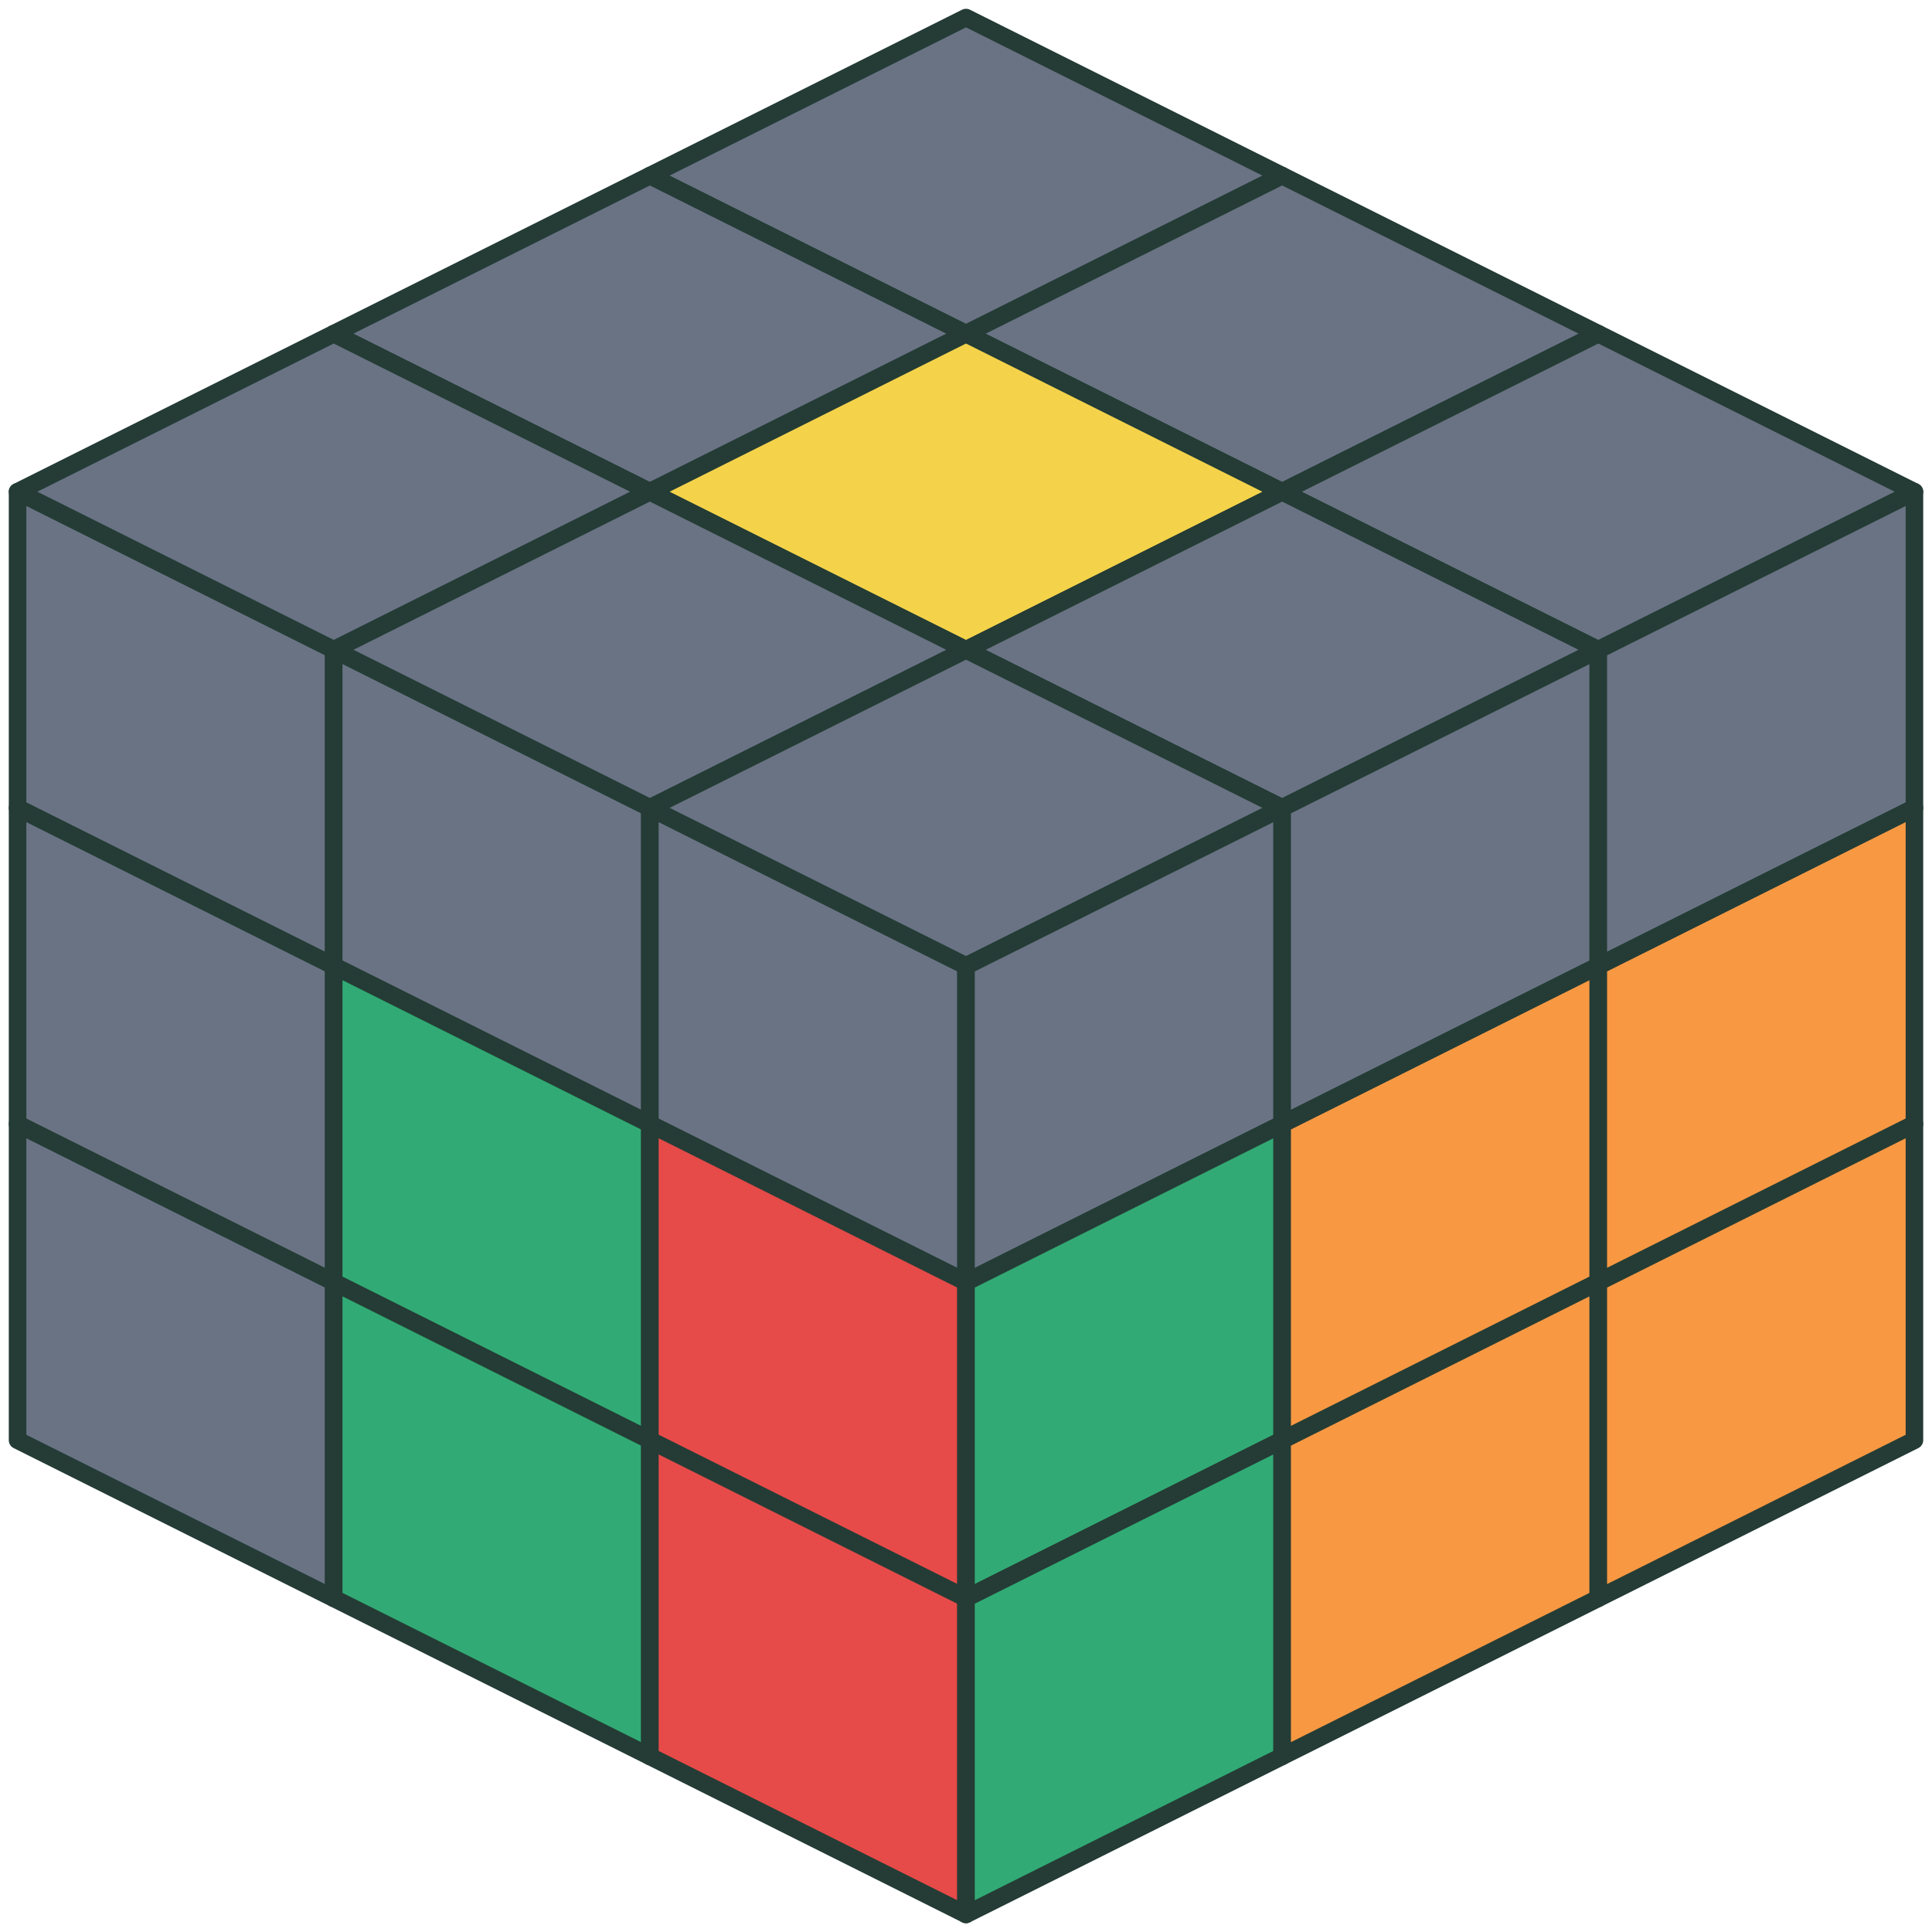
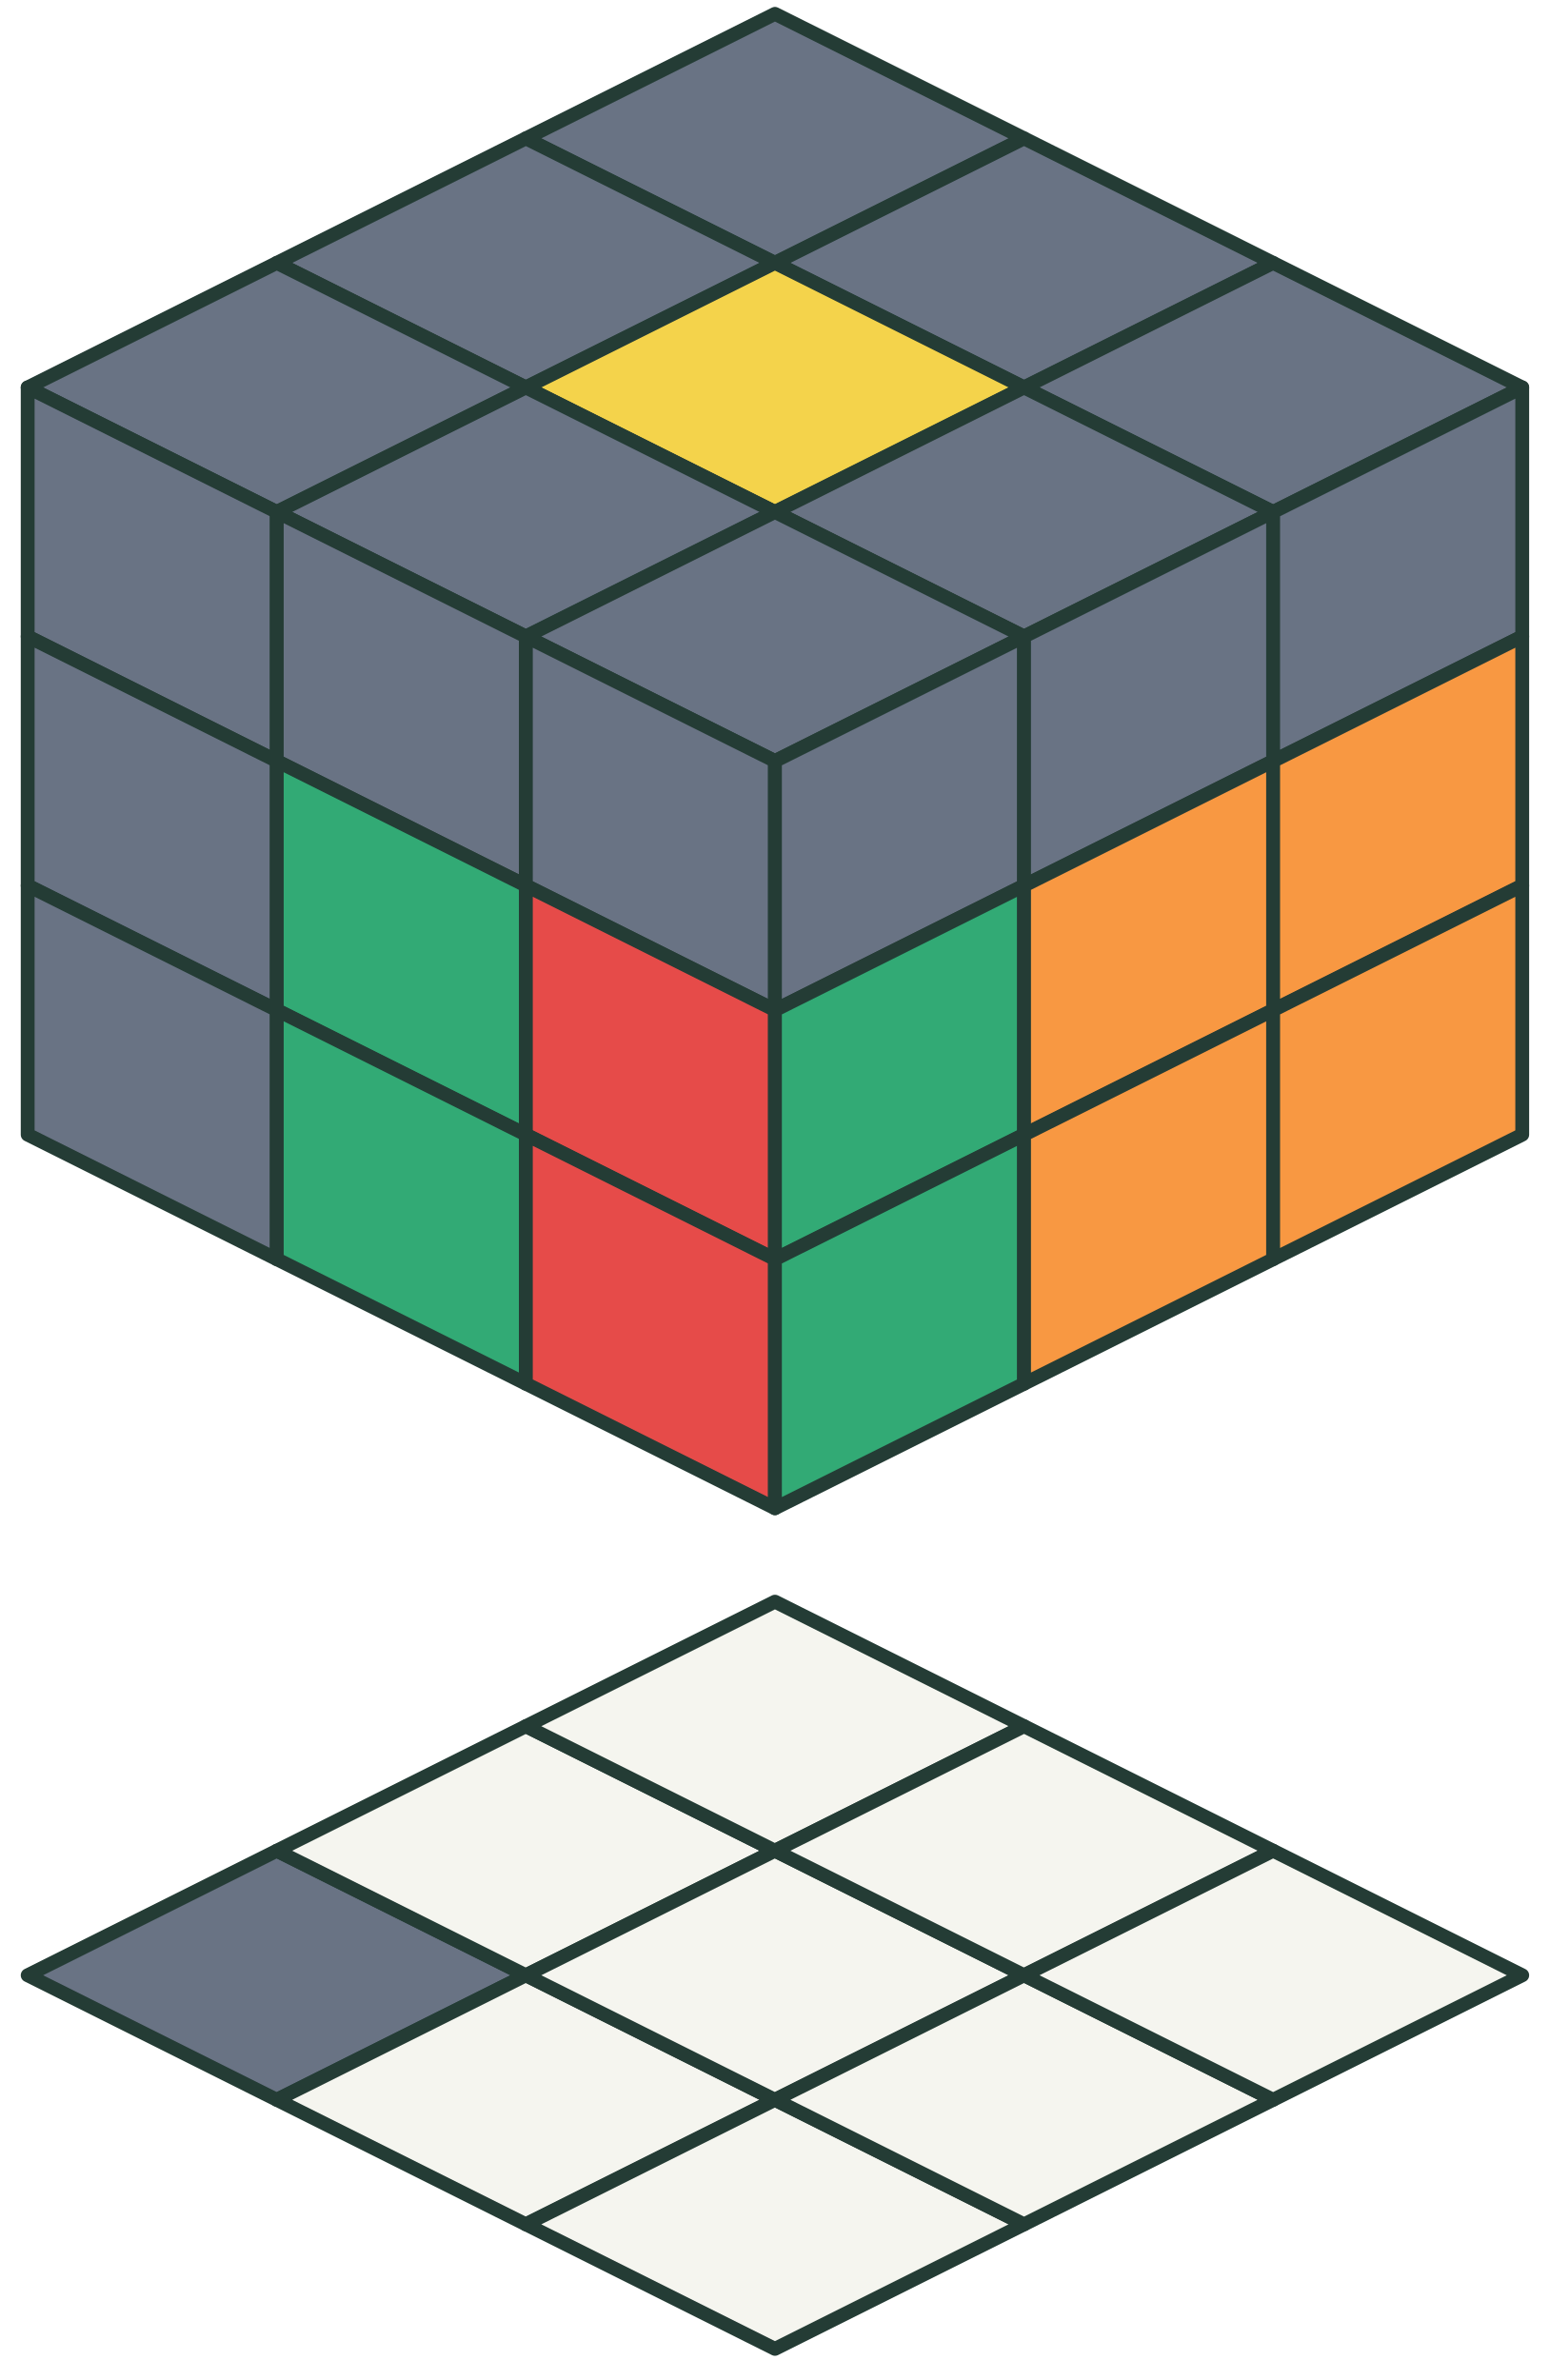
- <svg xmlns="http://www.w3.org/2000/svg" class="database-case-image" viewBox="0 0 110 110" role="img" aria-label="AF2L 27 case">
-   <g>
+ <svg xmlns="http://www.w3.org/2000/svg" class="database-case-image database-case-image--mirrored" viewBox="-1 0 112 172" role="img" aria-label="AF2L 27 case" aria-description="Floating mirrored faces reveal target F2L stickers hidden on the cube.">
+   <g data-mirrored-face="D">
+     <polygon data-facelet="27" points="1,142.75 19,151.75 37,142.75 19,133.75" fill="#697384" stroke="#243c35" stroke-width="1" stroke-linejoin="round" />
+     <polygon data-facelet="28" points="19,151.75 37,160.75 55,151.75 37,142.75" fill="#f5f5ef" stroke="#243c35" stroke-width="1" stroke-linejoin="round" />
+     <polygon data-facelet="29" points="37,160.75 55,169.75 73,160.75 55,151.75" fill="#f5f5ef" stroke="#243c35" stroke-width="1" stroke-linejoin="round" />
+     <polygon data-facelet="30" points="19,133.75 37,142.75 55,133.75 37,124.75" fill="#f5f5ef" stroke="#243c35" stroke-width="1" stroke-linejoin="round" />
+     <polygon data-facelet="31" points="37,142.75 55,151.75 73,142.75 55,133.75" fill="#f5f5ef" stroke="#243c35" stroke-width="1" stroke-linejoin="round" />
+     <polygon data-facelet="32" points="55,151.75 73,160.75 91,151.75 73,142.75" fill="#f5f5ef" stroke="#243c35" stroke-width="1" stroke-linejoin="round" />
+     <polygon data-facelet="33" points="37,124.75 55,133.75 73,124.75 55,115.75" fill="#f5f5ef" stroke="#243c35" stroke-width="1" stroke-linejoin="round" />
+     <polygon data-facelet="34" points="55,133.75 73,142.75 91,133.75 73,124.75" fill="#f5f5ef" stroke="#243c35" stroke-width="1" stroke-linejoin="round" />
+     <polygon data-facelet="35" points="73,142.75 91,151.75 109,142.75 91,133.75" fill="#f5f5ef" stroke="#243c35" stroke-width="1" stroke-linejoin="round" />
+   </g>
+   <g data-visible-face="U">
    <polygon data-facelet="0" points="55,1 73,10 55,19 37,10" fill="#697384" stroke="#243c35" stroke-width="1" stroke-linejoin="round" />
    <polygon data-facelet="1" points="73,10 91,19 73,28 55,19" fill="#697384" stroke="#243c35" stroke-width="1" stroke-linejoin="round" />
    <polygon data-facelet="2" points="91,19 109,28 91,37 73,28" fill="#697384" stroke="#243c35" stroke-width="1" stroke-linejoin="round" />
    <polygon data-facelet="3" points="37,10 55,19 37,28 19,19" fill="#697384" stroke="#243c35" stroke-width="1" stroke-linejoin="round" />
    <polygon data-facelet="4" points="55,19 73,28 55,37 37,28" fill="#f4d34b" stroke="#243c35" stroke-width="1" stroke-linejoin="round" />
    <polygon data-facelet="5" points="73,28 91,37 73,46 55,37" fill="#697384" stroke="#243c35" stroke-width="1" stroke-linejoin="round" />
    <polygon data-facelet="6" points="19,19 37,28 19,37 1,28" fill="#697384" stroke="#243c35" stroke-width="1" stroke-linejoin="round" />
    <polygon data-facelet="7" points="37,28 55,37 37,46 19,37" fill="#697384" stroke="#243c35" stroke-width="1" stroke-linejoin="round" />
    <polygon data-facelet="8" points="55,37 73,46 55,55 37,46" fill="#697384" stroke="#243c35" stroke-width="1" stroke-linejoin="round" />
  </g>
-   <g>
+   <g data-visible-face="F">
    <polygon data-facelet="18" points="1,28 19,37 19,55 1,46" fill="#697384" stroke="#243c35" stroke-width="1" stroke-linejoin="round" />
    <polygon data-facelet="19" points="19,37 37,46 37,64 19,55" fill="#697384" stroke="#243c35" stroke-width="1" stroke-linejoin="round" />
    <polygon data-facelet="20" points="37,46 55,55 55,73 37,64" fill="#697384" stroke="#243c35" stroke-width="1" stroke-linejoin="round" />
    <polygon data-facelet="21" points="1,46 19,55 19,73 1,64" fill="#697384" stroke="#243c35" stroke-width="1" stroke-linejoin="round" />
    <polygon data-facelet="22" points="19,55 37,64 37,82 19,73" fill="#32aa75" stroke="#243c35" stroke-width="1" stroke-linejoin="round" />
    <polygon data-facelet="23" points="37,64 55,73 55,91 37,82" fill="#e64b49" stroke="#243c35" stroke-width="1" stroke-linejoin="round" />
    <polygon data-facelet="24" points="1,64 19,73 19,91 1,82" fill="#697384" stroke="#243c35" stroke-width="1" stroke-linejoin="round" />
    <polygon data-facelet="25" points="19,73 37,82 37,100 19,91" fill="#32aa75" stroke="#243c35" stroke-width="1" stroke-linejoin="round" />
    <polygon data-facelet="26" points="37,82 55,91 55,109 37,100" fill="#e64b49" stroke="#243c35" stroke-width="1" stroke-linejoin="round" />
  </g>
-   <g>
+   <g data-visible-face="R">
    <polygon data-facelet="9" points="55,55 73,46 73,64 55,73" fill="#697384" stroke="#243c35" stroke-width="1" stroke-linejoin="round" />
    <polygon data-facelet="10" points="73,46 91,37 91,55 73,64" fill="#697384" stroke="#243c35" stroke-width="1" stroke-linejoin="round" />
    <polygon data-facelet="11" points="91,37 109,28 109,46 91,55" fill="#697384" stroke="#243c35" stroke-width="1" stroke-linejoin="round" />
    <polygon data-facelet="12" points="55,73 73,64 73,82 55,91" fill="#32aa75" stroke="#243c35" stroke-width="1" stroke-linejoin="round" />
    <polygon data-facelet="13" points="73,64 91,55 91,73 73,82" fill="#f89842" stroke="#243c35" stroke-width="1" stroke-linejoin="round" />
    <polygon data-facelet="14" points="91,55 109,46 109,64 91,73" fill="#f89842" stroke="#243c35" stroke-width="1" stroke-linejoin="round" />
    <polygon data-facelet="15" points="55,91 73,82 73,100 55,109" fill="#32aa75" stroke="#243c35" stroke-width="1" stroke-linejoin="round" />
    <polygon data-facelet="16" points="73,82 91,73 91,91 73,100" fill="#f89842" stroke="#243c35" stroke-width="1" stroke-linejoin="round" />
    <polygon data-facelet="17" points="91,73 109,64 109,82 91,91" fill="#f89842" stroke="#243c35" stroke-width="1" stroke-linejoin="round" />
  </g>
</svg>
